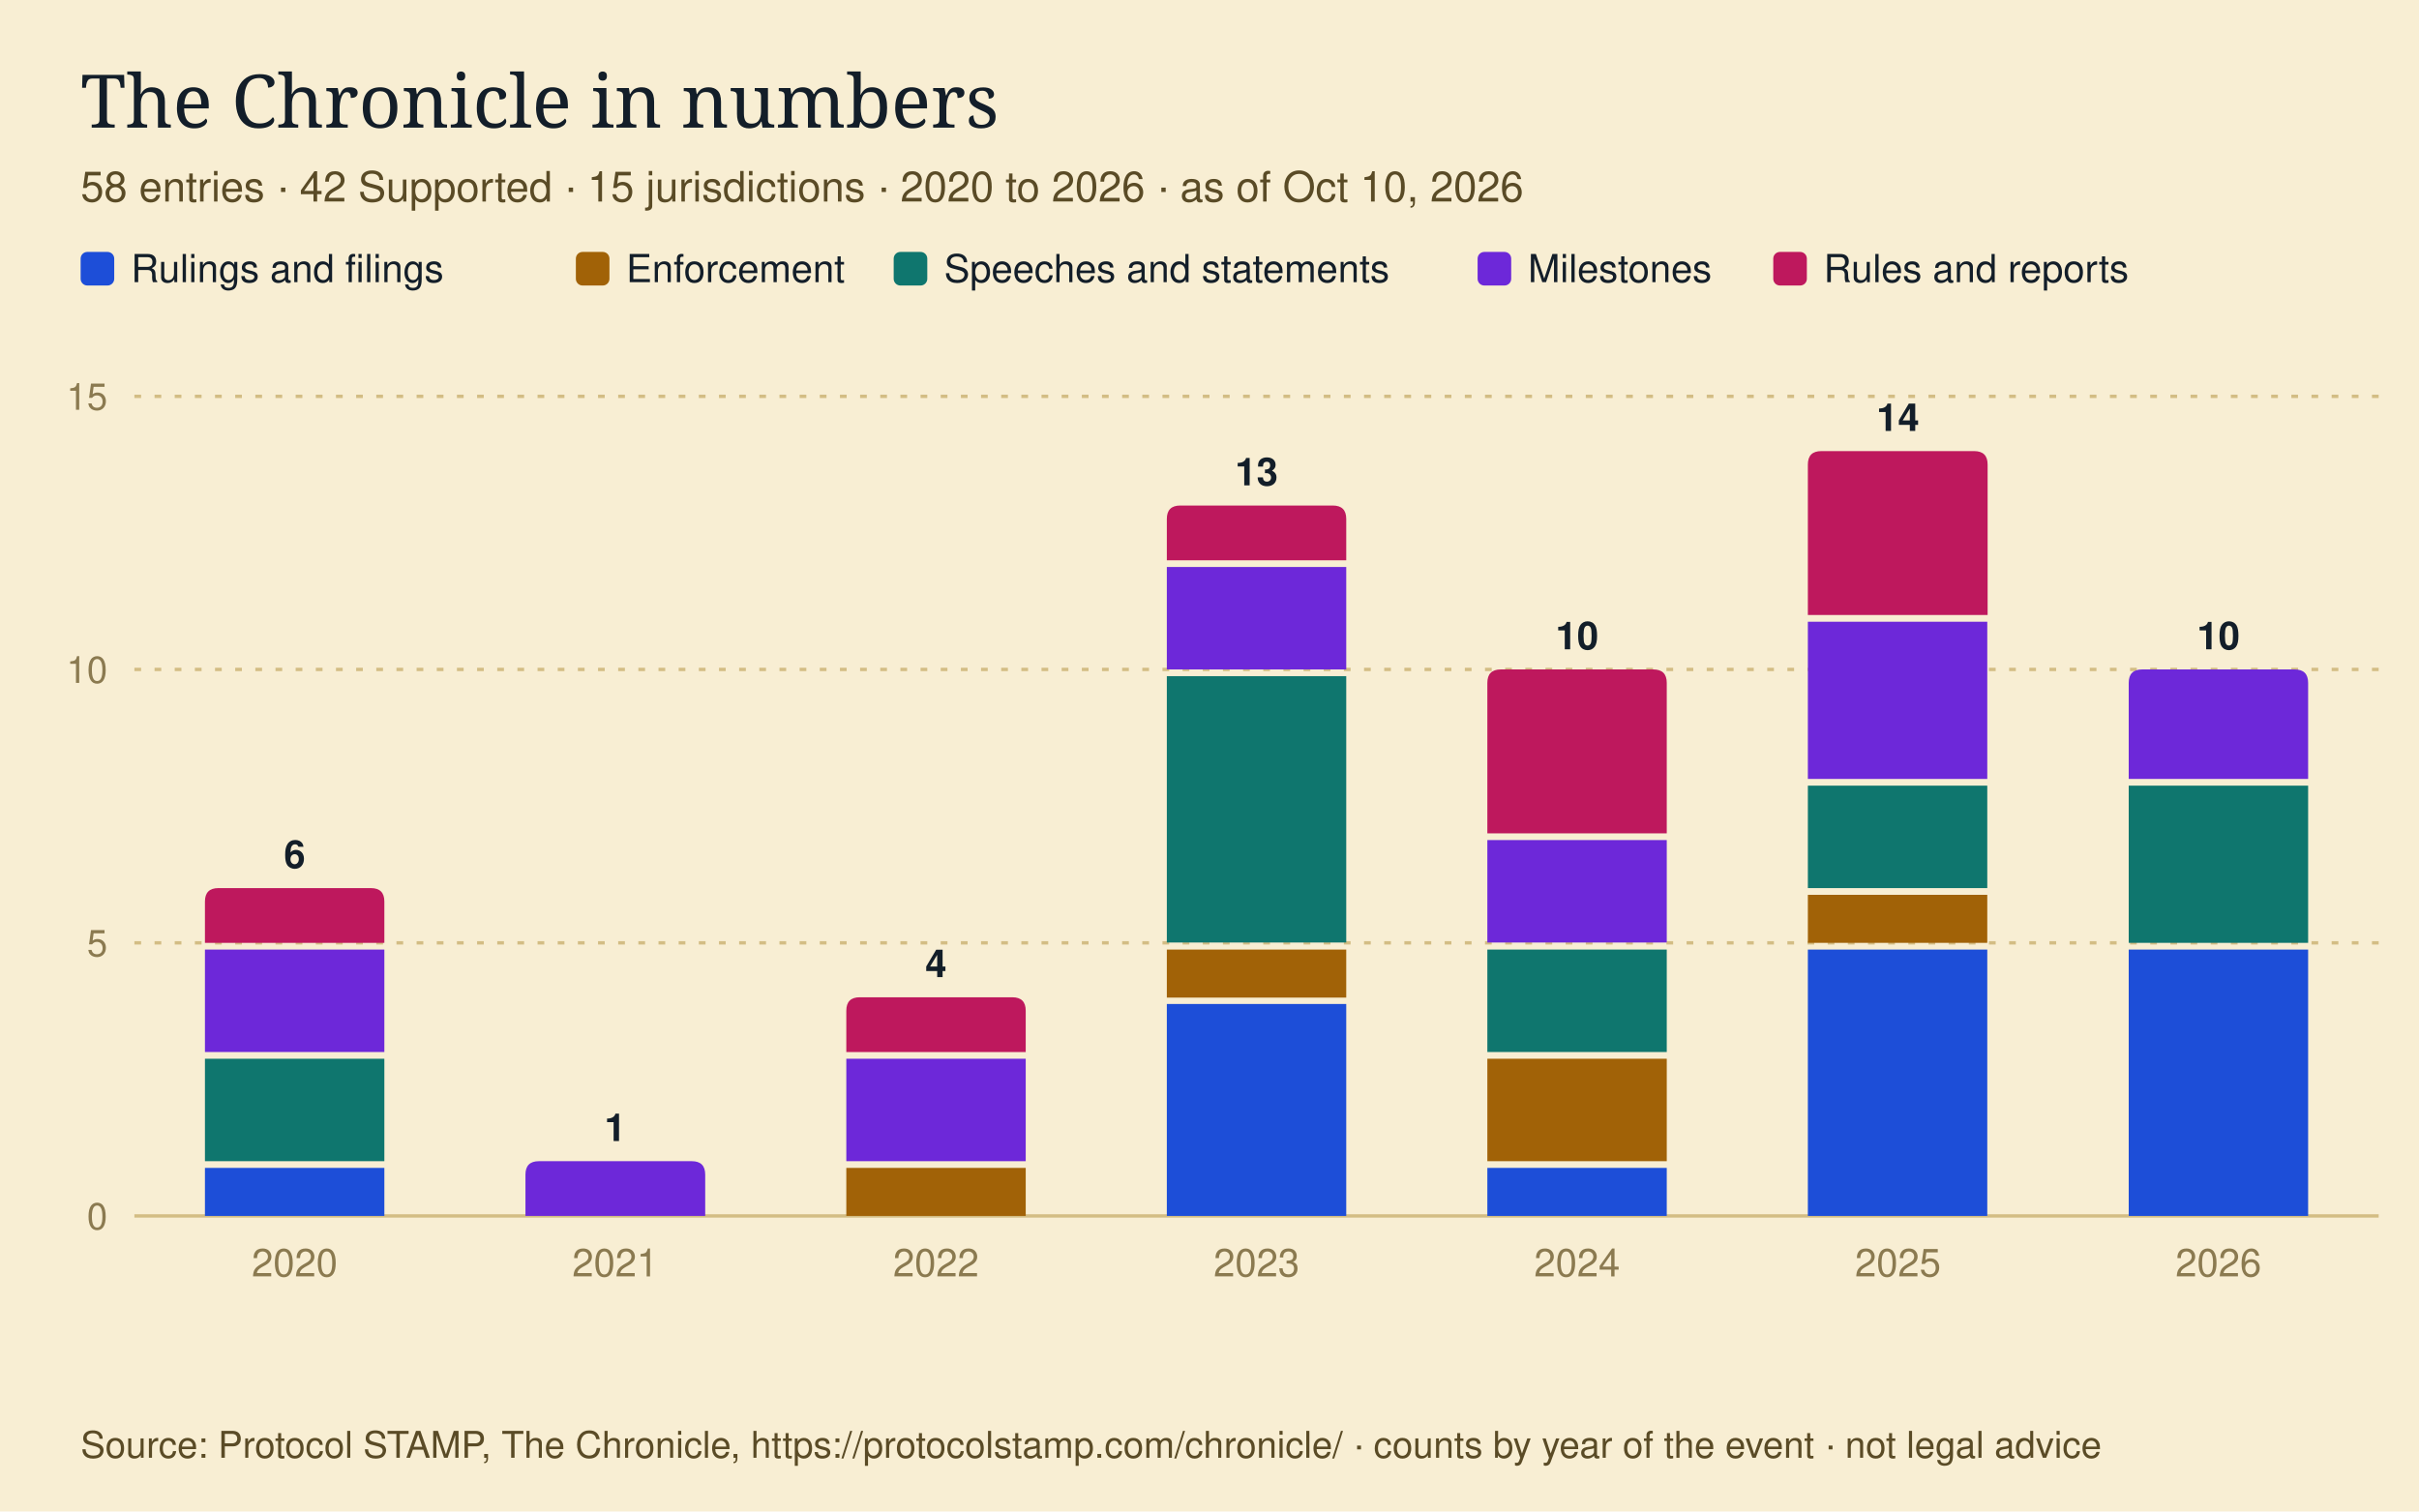
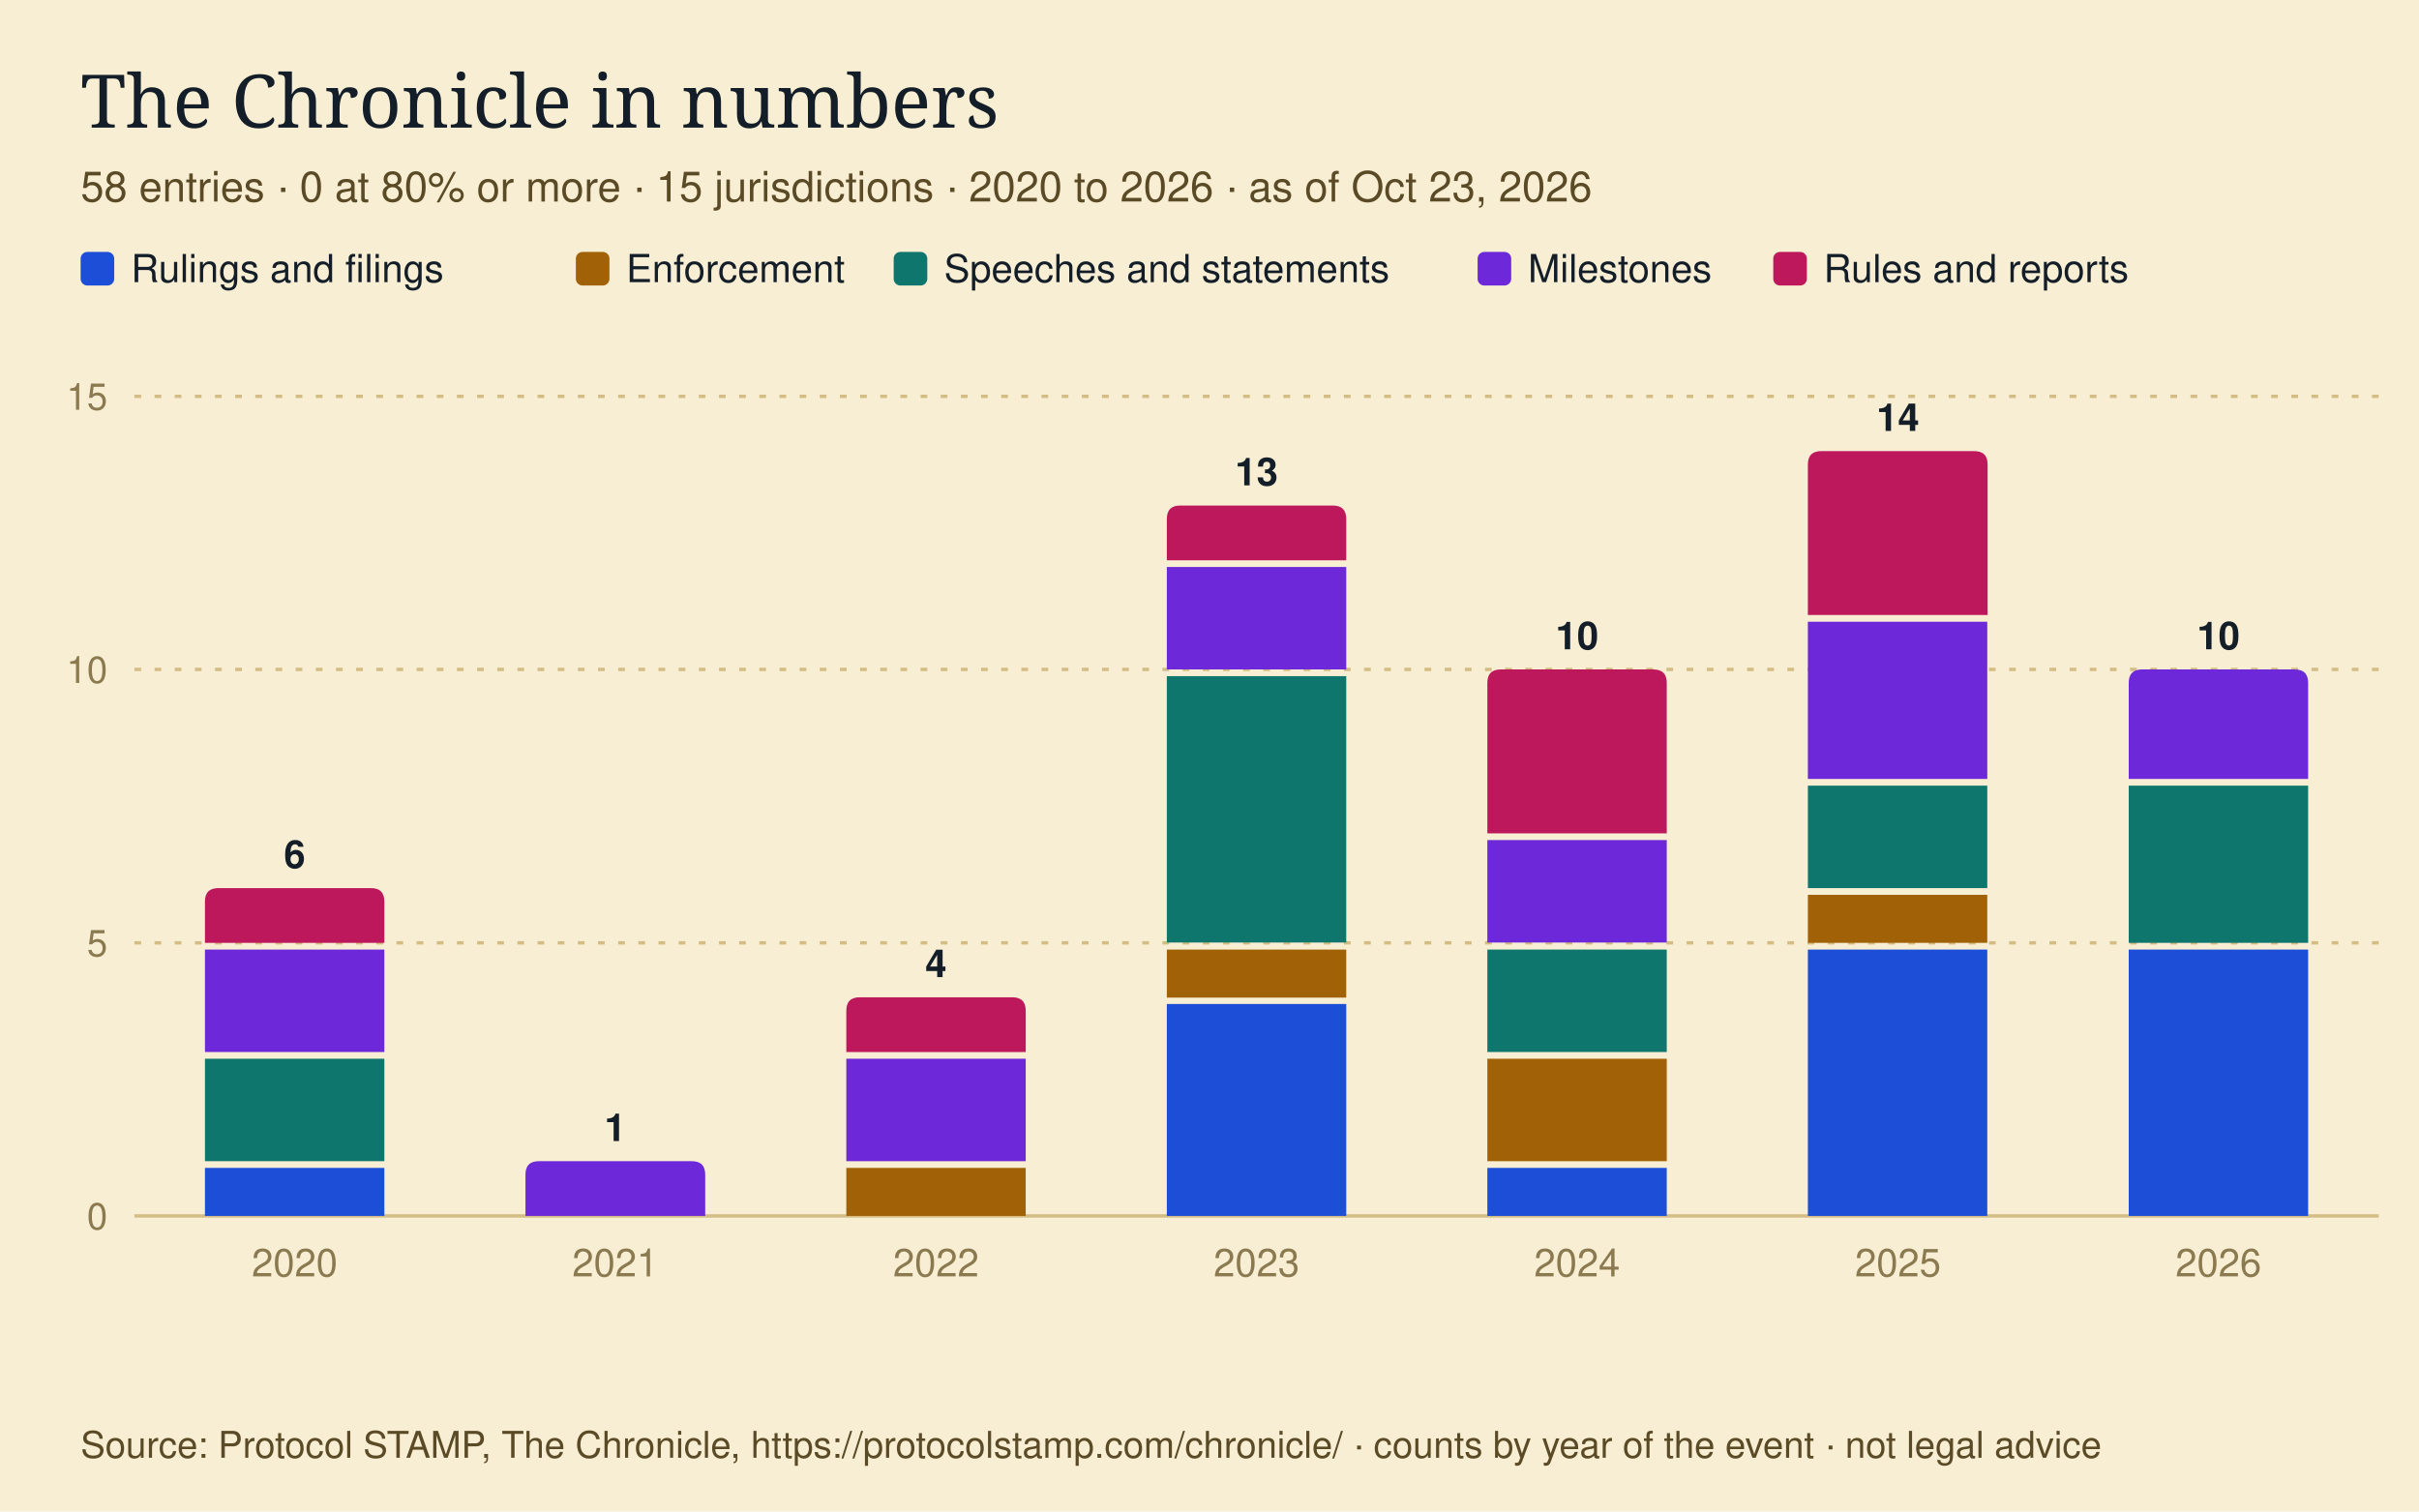
<svg xmlns="http://www.w3.org/2000/svg" viewBox="0 0 720 450" width="720" height="450" role="img" aria-labelledby="t d" font-family="IBM Plex Sans, Helvetica, Arial, sans-serif">
  <rect width="720" height="450" fill="#F8EED3" />
  <text x="24" y="38" font-size="22" font-family="IBM Plex Serif, Georgia, serif" fill="#131E29">The Chronicle in numbers</text>
-   <text x="24" y="60" font-size="12.5" fill="#5A4B26">58 entries · 42 Supported · 15 jurisdictions · 2020 to 2026 · as of Oct 10, 2026</text>
+   <text x="24" y="60" font-size="12.5" fill="#5A4B26">58 entries · 0 at 80% or more · 15 jurisdictions · 2020 to 2026 · as of Oct 23, 2026</text>
  <rect x="24" y="75" width="10" height="10" rx="2" fill="#1D4ED8" />
  <text x="39" y="84" font-size="11.5" fill="#131E29">Rulings and filings</text>
  <rect x="171.4" y="75" width="10" height="10" rx="2" fill="#A16207" />
  <text x="186.4" y="84" font-size="11.5" fill="#131E29">Enforcement</text>
  <rect x="266.0" y="75" width="10" height="10" rx="2" fill="#0F766E" />
  <text x="281.0" y="84" font-size="11.5" fill="#131E29">Speeches and statements</text>
  <rect x="439.8" y="75" width="10" height="10" rx="2" fill="#6D28D9" />
  <text x="454.8" y="84" font-size="11.5" fill="#131E29">Milestones</text>
  <rect x="527.8" y="75" width="10" height="10" rx="2" fill="#BE185D" />
  <text x="542.8" y="84" font-size="11.5" fill="#131E29">Rules and reports</text>
  <g transform="translate(0,96)">
    <line x1="40" x2="708" y1="266.0" y2="266.0" stroke="#D3BD84" stroke-width="1" />
    <text x="32" y="270.0" text-anchor="end" font-size="11" fill="#8B7A50">0</text>
    <line x1="40" x2="708" y1="184.7" y2="184.7" stroke="#D3BD84" stroke-width="1" stroke-dasharray="2 4" />
    <text x="32" y="188.7" text-anchor="end" font-size="11" fill="#8B7A50">5</text>
    <line x1="40" x2="708" y1="103.3" y2="103.3" stroke="#D3BD84" stroke-width="1" stroke-dasharray="2 4" />
    <text x="32" y="107.3" text-anchor="end" font-size="11" fill="#8B7A50">10</text>
    <line x1="40" x2="708" y1="22.0" y2="22.0" stroke="#D3BD84" stroke-width="1" stroke-dasharray="2 4" />
    <text x="32" y="26.0" text-anchor="end" font-size="11" fill="#8B7A50">15</text>
    <rect x="61.0" y="251.7" width="53.4" height="14.3" fill="#1D4ED8" />
    <rect x="61.0" y="219.2" width="53.4" height="30.5" fill="#0F766E" />
    <rect x="61.0" y="186.7" width="53.4" height="30.5" fill="#6D28D9" />
    <path d="M61.0,184.7 V172.4 Q61.0,168.4 65.0,168.4 H110.4 Q114.4,168.4 114.4,172.4 V184.7 Z" fill="#BE185D" />
    <text x="87.7" y="162.4" text-anchor="middle" font-size="11.5" font-weight="600" fill="#131E29">6</text>
    <text x="87.7" y="284" text-anchor="middle" font-size="11.5" fill="#8B7A50">2020</text>
    <path d="M156.4,266.0 V253.7 Q156.4,249.7 160.4,249.7 H205.9 Q209.9,249.7 209.9,253.7 V266.0 Z" fill="#6D28D9" />
    <text x="183.1" y="243.7" text-anchor="middle" font-size="11.5" font-weight="600" fill="#131E29">1</text>
    <text x="183.1" y="284" text-anchor="middle" font-size="11.5" fill="#8B7A50">2021</text>
    <rect x="251.9" y="251.7" width="53.4" height="14.3" fill="#A16207" />
    <rect x="251.9" y="219.2" width="53.4" height="30.5" fill="#6D28D9" />
    <path d="M251.9,217.2 V204.9 Q251.9,200.9 255.9,200.9 H301.3 Q305.3,200.9 305.3,204.9 V217.2 Z" fill="#BE185D" />
    <text x="278.6" y="194.9" text-anchor="middle" font-size="11.5" font-weight="600" fill="#131E29">4</text>
    <text x="278.6" y="284" text-anchor="middle" font-size="11.5" fill="#8B7A50">2022</text>
    <rect x="347.3" y="202.9" width="53.4" height="63.1" fill="#1D4ED8" />
    <rect x="347.3" y="186.7" width="53.4" height="14.3" fill="#A16207" />
    <rect x="347.3" y="105.3" width="53.4" height="79.3" fill="#0F766E" />
    <rect x="347.3" y="72.8" width="53.4" height="30.5" fill="#6D28D9" />
    <path d="M347.3,70.8 V58.5 Q347.3,54.5 351.3,54.5 H396.7 Q400.7,54.5 400.7,58.5 V70.8 Z" fill="#BE185D" />
    <text x="374.0" y="48.5" text-anchor="middle" font-size="11.5" font-weight="600" fill="#131E29">13</text>
    <text x="374.0" y="284" text-anchor="middle" font-size="11.5" fill="#8B7A50">2023</text>
    <rect x="442.7" y="251.7" width="53.4" height="14.3" fill="#1D4ED8" />
    <rect x="442.7" y="219.2" width="53.4" height="30.5" fill="#A16207" />
    <rect x="442.7" y="186.7" width="53.4" height="30.5" fill="#0F766E" />
    <rect x="442.7" y="154.1" width="53.4" height="30.5" fill="#6D28D9" />
    <path d="M442.7,152.1 V107.3 Q442.7,103.3 446.7,103.3 H492.1 Q496.1,103.3 496.1,107.3 V152.1 Z" fill="#BE185D" />
    <text x="469.4" y="97.3" text-anchor="middle" font-size="11.5" font-weight="600" fill="#131E29">10</text>
    <text x="469.4" y="284" text-anchor="middle" font-size="11.5" fill="#8B7A50">2024</text>
    <rect x="538.1" y="186.7" width="53.4" height="79.3" fill="#1D4ED8" />
    <rect x="538.1" y="170.4" width="53.4" height="14.3" fill="#A16207" />
    <rect x="538.1" y="137.9" width="53.4" height="30.5" fill="#0F766E" />
    <rect x="538.1" y="89.1" width="53.4" height="46.8" fill="#6D28D9" />
    <path d="M538.1,87.1 V42.3 Q538.1,38.3 542.1,38.3 H587.6 Q591.6,38.3 591.6,42.3 V87.1 Z" fill="#BE185D" />
    <text x="564.9" y="32.3" text-anchor="middle" font-size="11.5" font-weight="600" fill="#131E29">14</text>
    <text x="564.9" y="284" text-anchor="middle" font-size="11.5" fill="#8B7A50">2025</text>
    <rect x="633.6" y="186.7" width="53.4" height="79.3" fill="#1D4ED8" />
    <rect x="633.6" y="137.9" width="53.4" height="46.8" fill="#0F766E" />
    <path d="M633.6,135.9 V107.3 Q633.6,103.3 637.6,103.3 H683.0 Q687.0,103.3 687.0,107.3 V135.9 Z" fill="#6D28D9" />
    <text x="660.3" y="97.3" text-anchor="middle" font-size="11.5" font-weight="600" fill="#131E29">10</text>
    <text x="660.3" y="284" text-anchor="middle" font-size="11.5" fill="#8B7A50">2026</text>
  </g>
  <text x="24" y="434" font-size="11" fill="#5A4B26">Source: Protocol STAMP, The Chronicle, https://protocolstamp.com/chronicle/ · counts by year of the event · not legal advice</text>
</svg>
